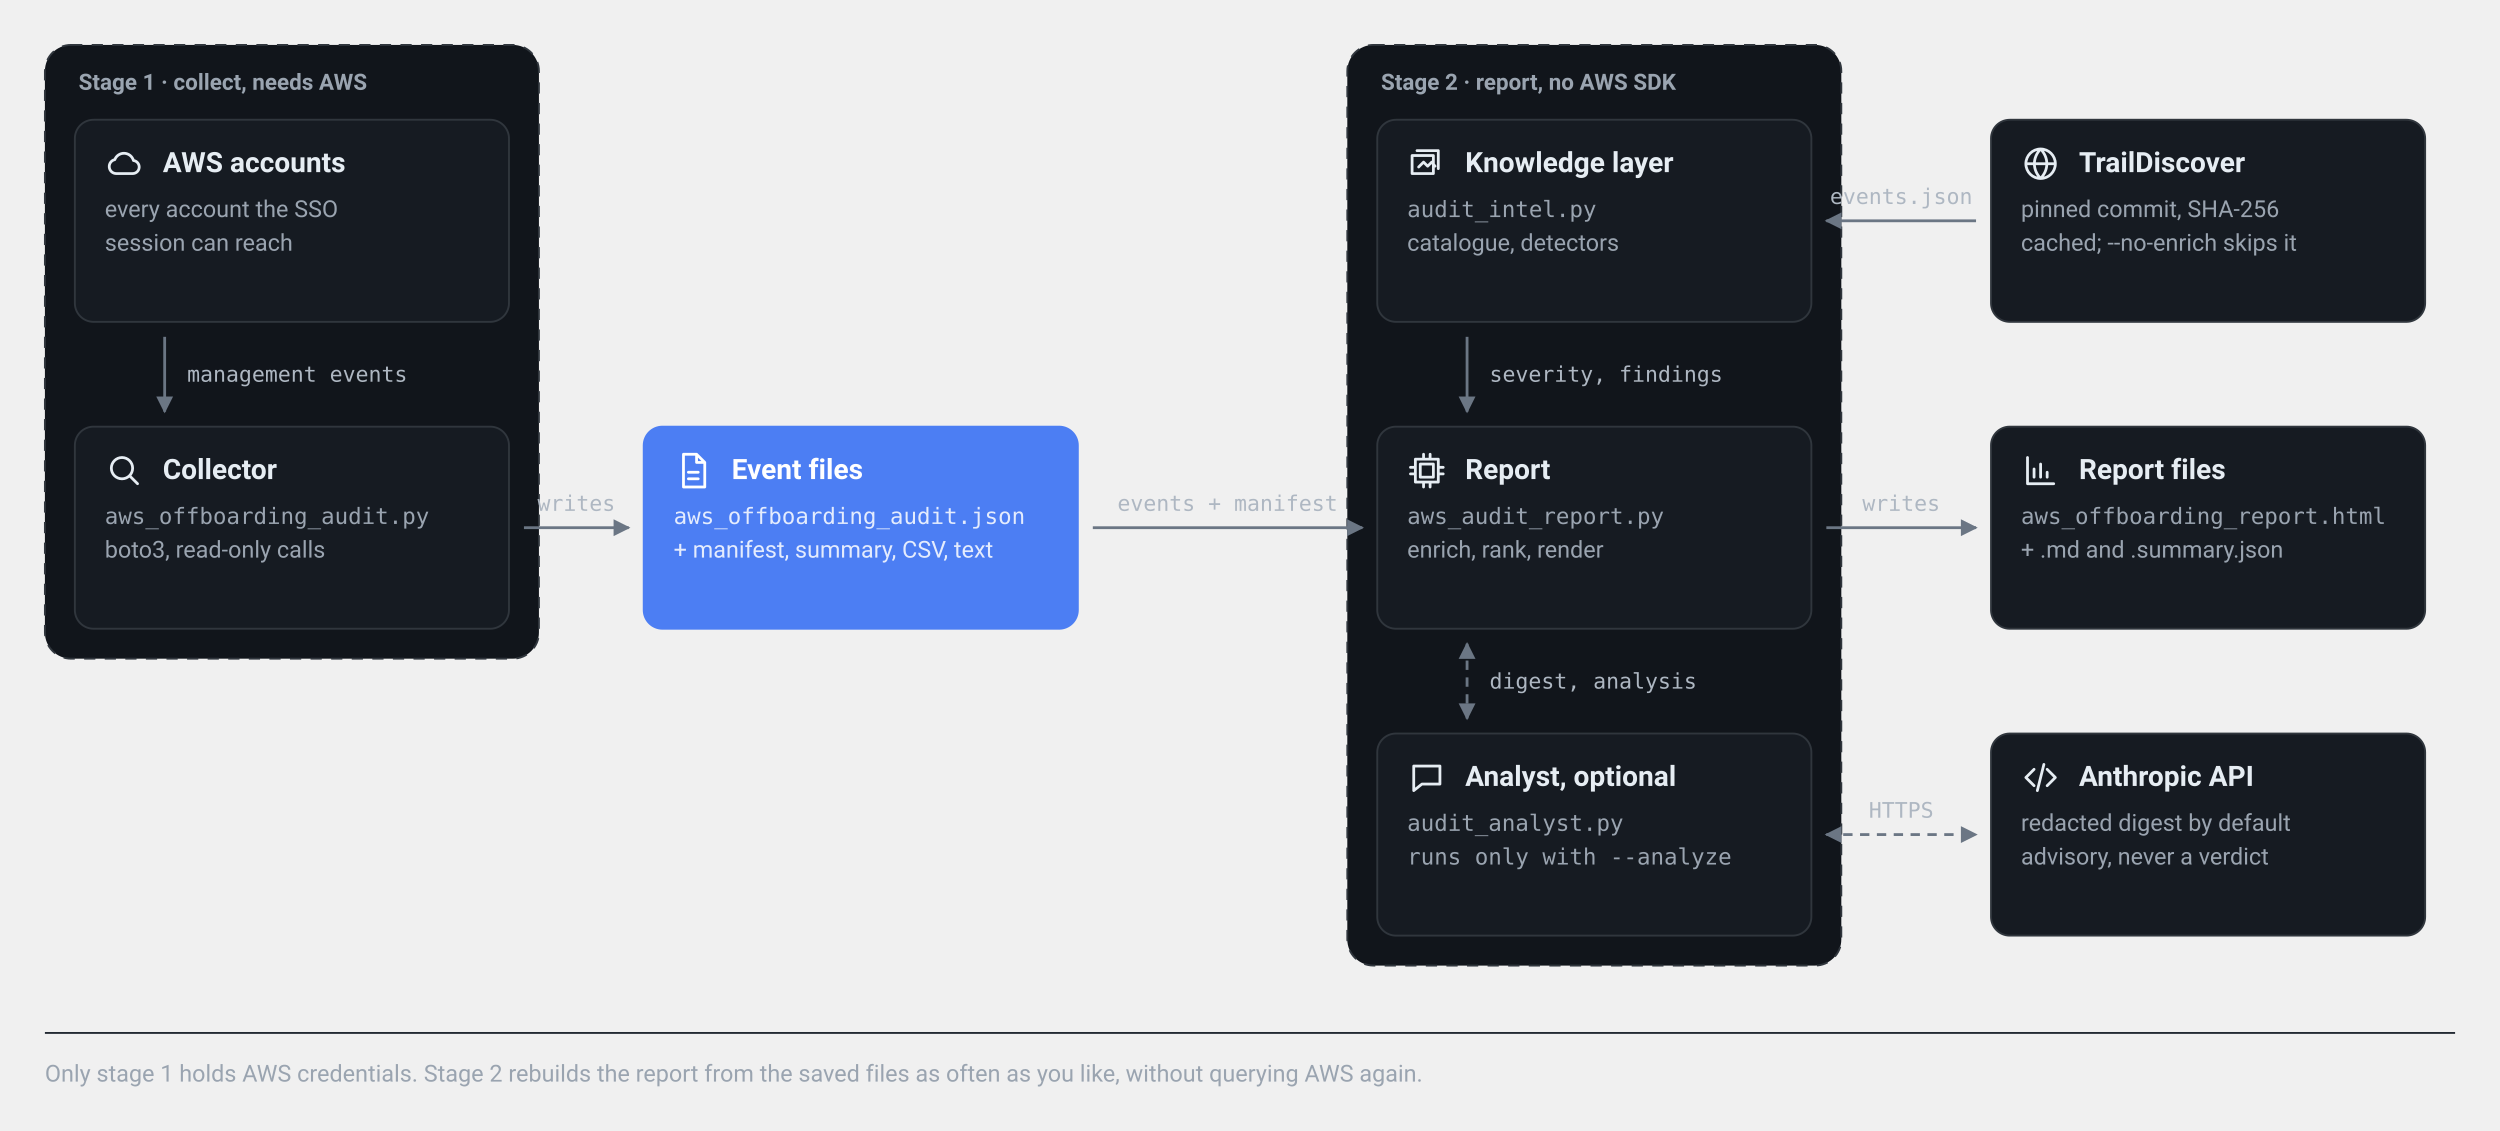
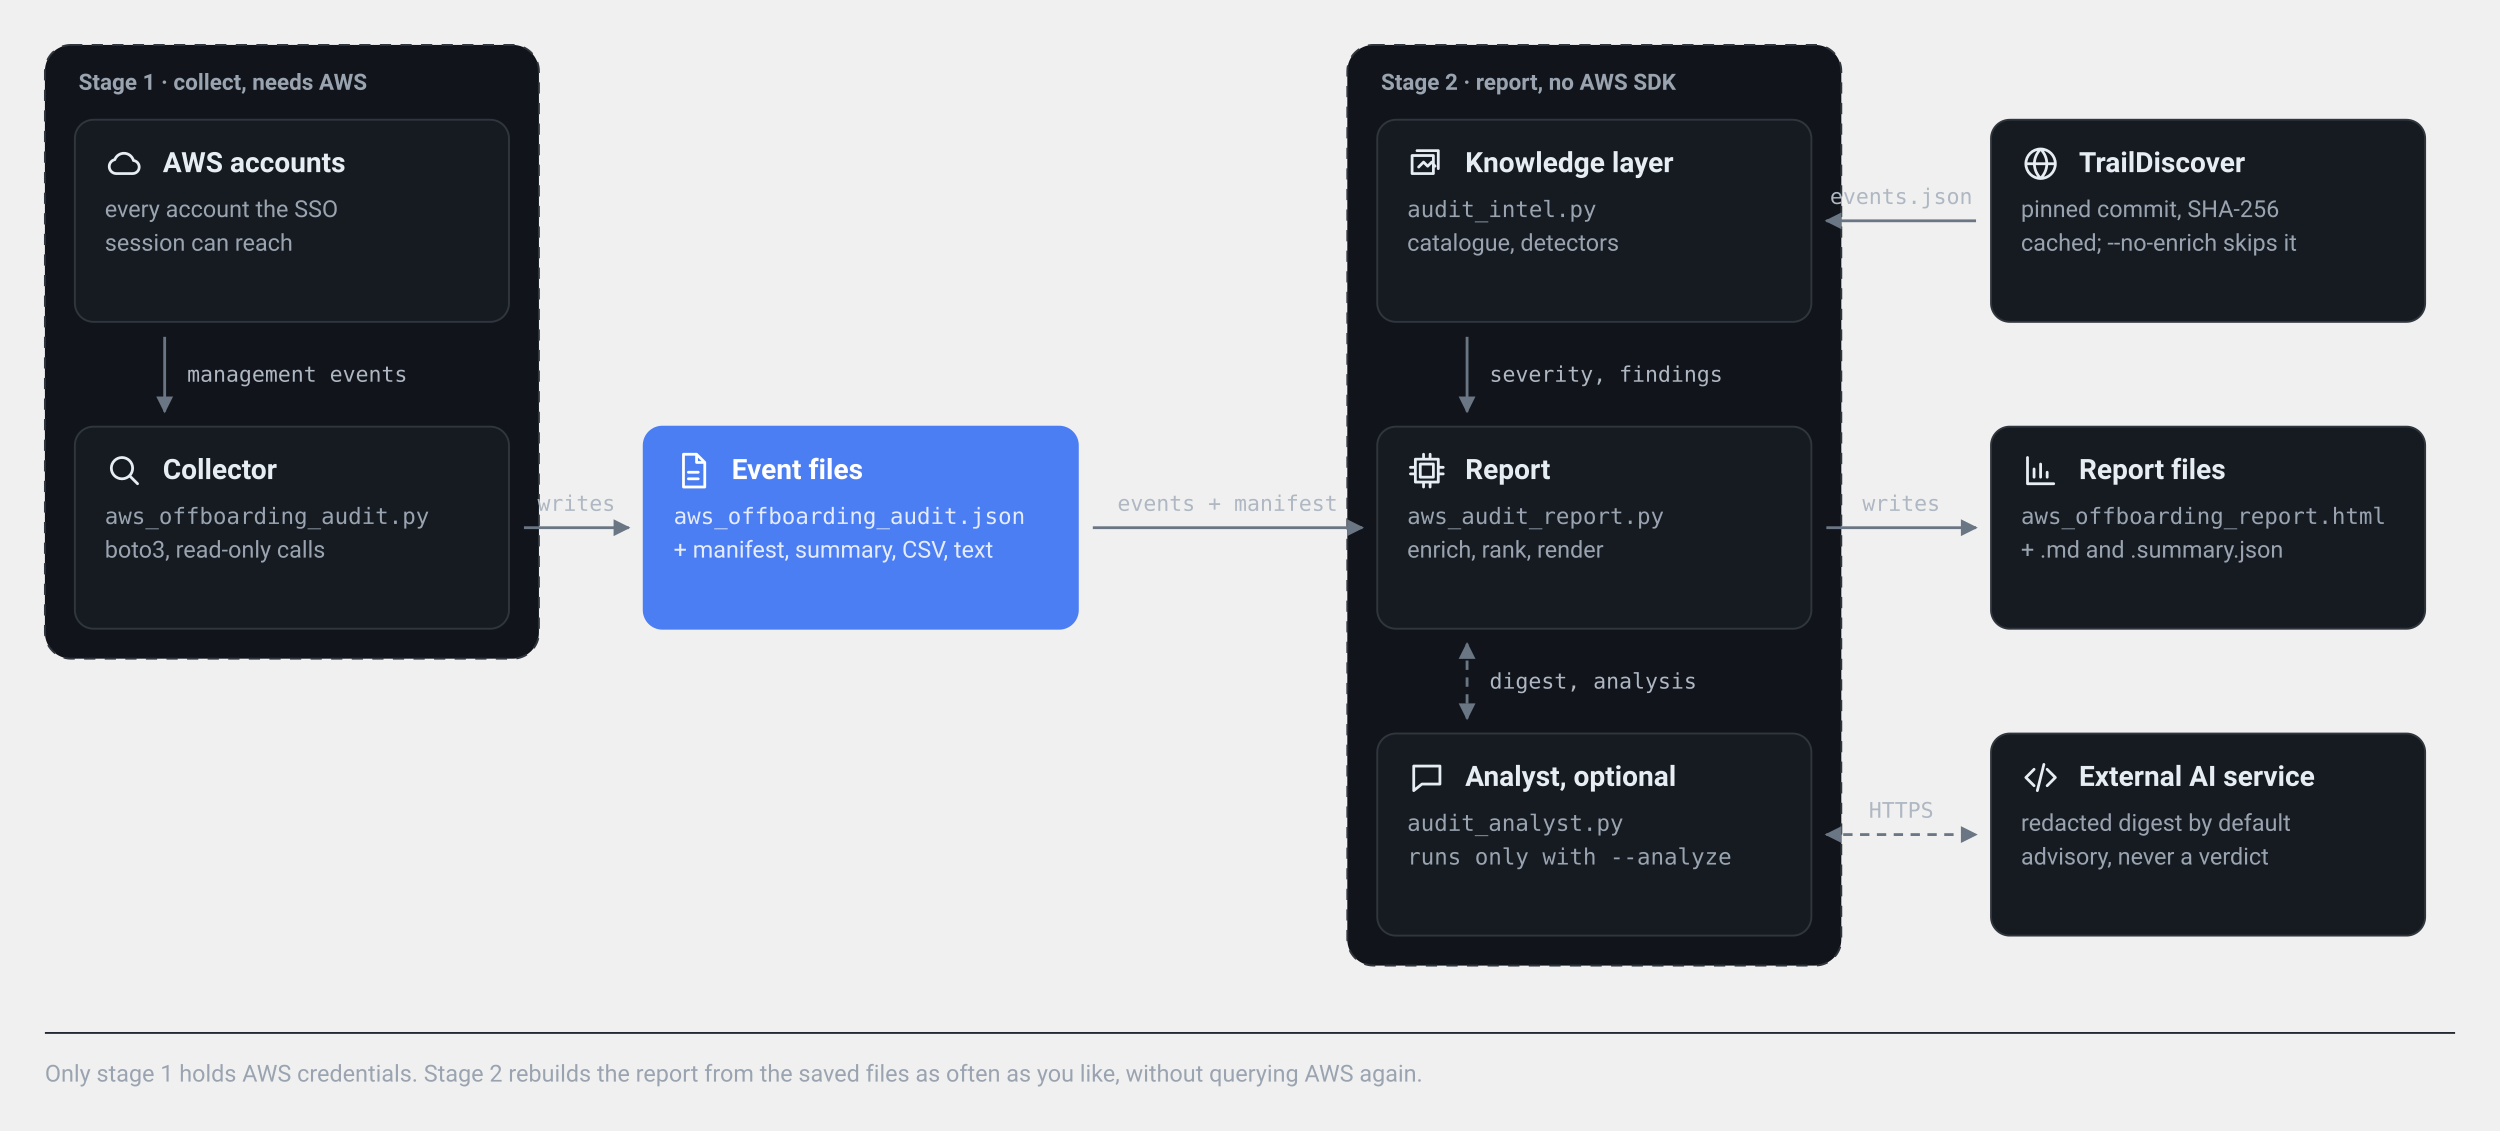
- <svg xmlns="http://www.w3.org/2000/svg" viewBox="0 0 1336 604" width="1336" height="604" role="img" aria-label="The collector reads CloudTrail management events from every AWS account the SSO session reaches and writes event JSON; the report stage reads only those files, adds the TrailDiscover catalogue and an optional Anthropic analysis, and writes HTML, Markdown and a summary without touching AWS again.">
+ <svg xmlns="http://www.w3.org/2000/svg" viewBox="0 0 1336 604" width="1336" height="604" role="img" aria-label="The collector reads CloudTrail management events from every AWS account the SSO session reaches and writes event JSON; the report stage reads only those files, adds the TrailDiscover catalogue and an optional external AI analysis, and writes HTML, Markdown and a summary without touching AWS again.">
  <defs>
    <marker id="a" viewBox="0 0 10 10" refX="9" refY="5" markerWidth="6" markerHeight="6" orient="auto-start-reverse">
      <path d="M0 0 10 5 0 10z" fill="#6b7684" />
    </marker>
    <marker id="b" viewBox="0 0 10 10" refX="1" refY="5" markerWidth="6" markerHeight="6" orient="auto">
      <path d="M10 0 0 5 10 10z" fill="#6b7684" />
    </marker>
  </defs>
  <rect x="24" y="24" width="264" height="328" rx="14" fill="#11151b" stroke="#30363d" stroke-width="1" stroke-dasharray="6 5" />
  <text x="42.0" y="48.0" font-family="system-ui,-apple-system,'Segoe UI',Roboto,Helvetica,Arial,sans-serif" font-size="12" fill="#9aa4b0" text-anchor="start" font-weight="600">Stage 1 · collect, needs AWS</text>
  <rect x="720" y="24" width="264" height="492" rx="14" fill="#11151b" stroke="#30363d" stroke-width="1" stroke-dasharray="6 5" />
  <text x="738.0" y="48.0" font-family="system-ui,-apple-system,'Segoe UI',Roboto,Helvetica,Arial,sans-serif" font-size="12" fill="#9aa4b0" text-anchor="start" font-weight="600">Stage 2 · report, no AWS SDK</text>
  <rect x="40" y="64" width="232" height="108" rx="10" fill="#161b22" stroke="#30363d" stroke-width="1" />
  <g transform="translate(56.0,77.0) scale(0.875)" fill="none" stroke="#e6edf3" stroke-width="1.7" stroke-linecap="round" stroke-linejoin="round">
    <path d="M7 18h10a4 4 0 0 0 .5-7.97A6 6 0 0 0 6.1 9.5 4.3 4.3 0 0 0 7 18z" />
  </g>
  <text x="87.0" y="92.0" font-family="system-ui,-apple-system,'Segoe UI',Roboto,Helvetica,Arial,sans-serif" font-size="15" fill="#e6edf3" text-anchor="start" font-weight="600">AWS accounts</text>
  <text x="56.0" y="116.0" font-family="system-ui,-apple-system,'Segoe UI',Roboto,Helvetica,Arial,sans-serif" font-size="12.5" fill="#9aa4b0" text-anchor="start">every account the SSO</text>
  <text x="56.0" y="134.0" font-family="system-ui,-apple-system,'Segoe UI',Roboto,Helvetica,Arial,sans-serif" font-size="12.5" fill="#9aa4b0" text-anchor="start">session can reach</text>
  <rect x="40" y="228" width="232" height="108" rx="10" fill="#161b22" stroke="#30363d" stroke-width="1" />
  <g transform="translate(56.0,241.0) scale(0.875)" fill="none" stroke="#e6edf3" stroke-width="1.7" stroke-linecap="round" stroke-linejoin="round">
    <path d="M10.5 4a6.5 6.5 0 1 0 0 13 6.5 6.5 0 1 0 0-13z M15.5 15.5 20 20" />
  </g>
  <text x="87.0" y="256.0" font-family="system-ui,-apple-system,'Segoe UI',Roboto,Helvetica,Arial,sans-serif" font-size="15" fill="#e6edf3" text-anchor="start" font-weight="600">Collector</text>
  <text x="56.0" y="280.0" font-family="ui-monospace,SFMono-Regular,'SF Mono',Menlo,Consolas,monospace" font-size="12" fill="#9aa4b0" text-anchor="start">aws_offboarding_audit.py</text>
  <text x="56.0" y="298.0" font-family="system-ui,-apple-system,'Segoe UI',Roboto,Helvetica,Arial,sans-serif" font-size="12.5" fill="#9aa4b0" text-anchor="start">boto3, read-only calls</text>
  <rect x="344" y="228" width="232" height="108" rx="10" fill="#4c7ef3" stroke="#4c7ef3" stroke-width="1" />
  <g transform="translate(360.0,241.0) scale(0.875)" fill="none" stroke="#ffffff" stroke-width="1.7" stroke-linecap="round" stroke-linejoin="round">
    <path d="M6 2h8l5 5v15H6z M14 2v5h5 M9 13h6 M9 17h6" />
  </g>
  <text x="391.0" y="256.0" font-family="system-ui,-apple-system,'Segoe UI',Roboto,Helvetica,Arial,sans-serif" font-size="15" fill="#ffffff" text-anchor="start" font-weight="600">Event files</text>
  <text x="360.0" y="280.0" font-family="ui-monospace,SFMono-Regular,'SF Mono',Menlo,Consolas,monospace" font-size="12" fill="#ffffff" text-anchor="start" opacity="0.85">aws_offboarding_audit.json</text>
  <text x="360.0" y="298.0" font-family="system-ui,-apple-system,'Segoe UI',Roboto,Helvetica,Arial,sans-serif" font-size="12.5" fill="#ffffff" text-anchor="start" opacity="0.85">+ manifest, summary, CSV, text</text>
  <rect x="736" y="64" width="232" height="108" rx="10" fill="#161b22" stroke="#30363d" stroke-width="1" />
  <g transform="translate(752.0,77.0) scale(0.875)" fill="none" stroke="#e6edf3" stroke-width="1.7" stroke-linecap="round" stroke-linejoin="round">
    <path d="M3 7h13v11H3z M6 4h13v11 M7 14l3-3 2.5 2.5L15 11l2 2.5" />
  </g>
  <text x="783.0" y="92.0" font-family="system-ui,-apple-system,'Segoe UI',Roboto,Helvetica,Arial,sans-serif" font-size="15" fill="#e6edf3" text-anchor="start" font-weight="600">Knowledge layer</text>
  <text x="752.0" y="116.0" font-family="ui-monospace,SFMono-Regular,'SF Mono',Menlo,Consolas,monospace" font-size="12" fill="#9aa4b0" text-anchor="start">audit_intel.py</text>
  <text x="752.0" y="134.0" font-family="system-ui,-apple-system,'Segoe UI',Roboto,Helvetica,Arial,sans-serif" font-size="12.5" fill="#9aa4b0" text-anchor="start">catalogue, detectors</text>
  <rect x="736" y="228" width="232" height="108" rx="10" fill="#161b22" stroke="#30363d" stroke-width="1" />
  <g transform="translate(752.0,241.0) scale(0.875)" fill="none" stroke="#e6edf3" stroke-width="1.7" stroke-linecap="round" stroke-linejoin="round">
    <path d="M8 8h8v8H8z M5 5h14v14H5z M10 2v3 M14 2v3 M10 19v3 M14 19v3 M2 10h3 M2 14h3 M19 10h3 M19 14h3" />
  </g>
  <text x="783.0" y="256.0" font-family="system-ui,-apple-system,'Segoe UI',Roboto,Helvetica,Arial,sans-serif" font-size="15" fill="#e6edf3" text-anchor="start" font-weight="600">Report</text>
  <text x="752.0" y="280.0" font-family="ui-monospace,SFMono-Regular,'SF Mono',Menlo,Consolas,monospace" font-size="12" fill="#9aa4b0" text-anchor="start">aws_audit_report.py</text>
  <text x="752.0" y="298.0" font-family="system-ui,-apple-system,'Segoe UI',Roboto,Helvetica,Arial,sans-serif" font-size="12.5" fill="#9aa4b0" text-anchor="start">enrich, rank, render</text>
  <rect x="736" y="392" width="232" height="108" rx="10" fill="#161b22" stroke="#30363d" stroke-width="1" />
  <g transform="translate(752.0,405.0) scale(0.875)" fill="none" stroke="#e6edf3" stroke-width="1.7" stroke-linecap="round" stroke-linejoin="round">
    <path d="M4 5h16v11H9l-5 4z" />
  </g>
  <text x="783.0" y="420.0" font-family="system-ui,-apple-system,'Segoe UI',Roboto,Helvetica,Arial,sans-serif" font-size="15" fill="#e6edf3" text-anchor="start" font-weight="600">Analyst, optional</text>
  <text x="752.0" y="444.0" font-family="ui-monospace,SFMono-Regular,'SF Mono',Menlo,Consolas,monospace" font-size="12" fill="#9aa4b0" text-anchor="start">audit_analyst.py</text>
  <text x="752.0" y="462.0" font-family="ui-monospace,SFMono-Regular,'SF Mono',Menlo,Consolas,monospace" font-size="12" fill="#9aa4b0" text-anchor="start">runs only with --analyze</text>
  <rect x="1064" y="64" width="232" height="108" rx="10" fill="#161b22" stroke="#30363d" stroke-width="1" />
  <g transform="translate(1080.0,77.0) scale(0.875)" fill="none" stroke="#e6edf3" stroke-width="1.7" stroke-linecap="round" stroke-linejoin="round">
    <path d="M12 3a9 9 0 1 0 0 18 9 9 0 0 0 0-18z M3 12h18 M12 3c2.5 2.7 3.8 5.7 3.8 9s-1.3 6.3-3.8 9 M12 3c-2.5 2.7-3.8 5.7-3.8 9s1.3 6.3 3.8 9" />
  </g>
  <text x="1111.0" y="92.0" font-family="system-ui,-apple-system,'Segoe UI',Roboto,Helvetica,Arial,sans-serif" font-size="15" fill="#e6edf3" text-anchor="start" font-weight="600">TrailDiscover</text>
  <text x="1080.0" y="116.0" font-family="system-ui,-apple-system,'Segoe UI',Roboto,Helvetica,Arial,sans-serif" font-size="12.5" fill="#9aa4b0" text-anchor="start">pinned commit, SHA-256</text>
  <text x="1080.0" y="134.0" font-family="system-ui,-apple-system,'Segoe UI',Roboto,Helvetica,Arial,sans-serif" font-size="12.5" fill="#9aa4b0" text-anchor="start">cached; --no-enrich skips it</text>
  <rect x="1064" y="228" width="232" height="108" rx="10" fill="#161b22" stroke="#30363d" stroke-width="1" />
  <g transform="translate(1080.0,241.0) scale(0.875)" fill="none" stroke="#e6edf3" stroke-width="1.7" stroke-linecap="round" stroke-linejoin="round">
    <path d="M4 20V4 M4 20h16 M8 16v-5 M12 16V8 M16 16v-3" />
  </g>
  <text x="1111.0" y="256.0" font-family="system-ui,-apple-system,'Segoe UI',Roboto,Helvetica,Arial,sans-serif" font-size="15" fill="#e6edf3" text-anchor="start" font-weight="600">Report files</text>
  <text x="1080.0" y="280.0" font-family="ui-monospace,SFMono-Regular,'SF Mono',Menlo,Consolas,monospace" font-size="12" fill="#9aa4b0" text-anchor="start">aws_offboarding_report.html</text>
  <text x="1080.0" y="298.0" font-family="system-ui,-apple-system,'Segoe UI',Roboto,Helvetica,Arial,sans-serif" font-size="12.5" fill="#9aa4b0" text-anchor="start">+ .md and .summary.json</text>
  <rect x="1064" y="392" width="232" height="108" rx="10" fill="#161b22" stroke="#30363d" stroke-width="1" />
  <g transform="translate(1080.0,405.0) scale(0.875)" fill="none" stroke="#e6edf3" stroke-width="1.7" stroke-linecap="round" stroke-linejoin="round">
    <path d="M8 7 3 12l5 5 M16 7l5 5-5 5 M14 4l-4 16" />
  </g>
-   <text x="1111.0" y="420.0" font-family="system-ui,-apple-system,'Segoe UI',Roboto,Helvetica,Arial,sans-serif" font-size="15" fill="#e6edf3" text-anchor="start" font-weight="600">Anthropic API</text>
+   <text x="1111.0" y="420.0" font-family="system-ui,-apple-system,'Segoe UI',Roboto,Helvetica,Arial,sans-serif" font-size="15" fill="#e6edf3" text-anchor="start" font-weight="600">External AI service</text>
  <text x="1080.0" y="444.0" font-family="system-ui,-apple-system,'Segoe UI',Roboto,Helvetica,Arial,sans-serif" font-size="12.5" fill="#9aa4b0" text-anchor="start">redacted digest by default</text>
  <text x="1080.0" y="462.0" font-family="system-ui,-apple-system,'Segoe UI',Roboto,Helvetica,Arial,sans-serif" font-size="12.5" fill="#9aa4b0" text-anchor="start">advisory, never a verdict</text>
  <polyline points="88,180 88,220" fill="none" stroke="#6b7684" stroke-width="1.5" marker-end="url(#a)" />
  <text x="100.0" y="204.0" font-family="ui-monospace,SFMono-Regular,'SF Mono',Menlo,Consolas,monospace" font-size="11.5" fill="#aeb7c2" text-anchor="start">management events</text>
  <polyline points="280,282.0 336,282.0" fill="none" stroke="#6b7684" stroke-width="1.5" marker-end="url(#a)" />
  <text x="308.0" y="273.0" font-family="ui-monospace,SFMono-Regular,'SF Mono',Menlo,Consolas,monospace" font-size="11.5" fill="#aeb7c2" text-anchor="middle">writes</text>
  <polyline points="584,282.0 728,282.0" fill="none" stroke="#6b7684" stroke-width="1.5" marker-end="url(#a)" />
  <text x="656.0" y="273.0" font-family="ui-monospace,SFMono-Regular,'SF Mono',Menlo,Consolas,monospace" font-size="11.5" fill="#aeb7c2" text-anchor="middle">events + manifest</text>
  <polyline points="1056,118.0 976,118.0" fill="none" stroke="#6b7684" stroke-width="1.5" marker-end="url(#a)" />
  <text x="1016.0" y="109.0" font-family="ui-monospace,SFMono-Regular,'SF Mono',Menlo,Consolas,monospace" font-size="11.5" fill="#aeb7c2" text-anchor="middle">events.json</text>
  <polyline points="784,180 784,220" fill="none" stroke="#6b7684" stroke-width="1.5" marker-end="url(#a)" />
  <text x="796.0" y="204.0" font-family="ui-monospace,SFMono-Regular,'SF Mono',Menlo,Consolas,monospace" font-size="11.5" fill="#aeb7c2" text-anchor="start">severity, findings</text>
  <polyline points="976,282.0 1056,282.0" fill="none" stroke="#6b7684" stroke-width="1.5" marker-end="url(#a)" />
  <text x="1016.0" y="273.0" font-family="ui-monospace,SFMono-Regular,'SF Mono',Menlo,Consolas,monospace" font-size="11.5" fill="#aeb7c2" text-anchor="middle">writes</text>
  <polyline points="784,344 784,384" fill="none" stroke="#6b7684" stroke-width="1.5" stroke-dasharray="5 4" marker-end="url(#a)" marker-start="url(#b)" />
  <text x="796.0" y="368.0" font-family="ui-monospace,SFMono-Regular,'SF Mono',Menlo,Consolas,monospace" font-size="11.5" fill="#aeb7c2" text-anchor="start">digest, analysis</text>
  <polyline points="976,446.0 1056,446.0" fill="none" stroke="#6b7684" stroke-width="1.5" stroke-dasharray="5 4" marker-end="url(#a)" marker-start="url(#b)" />
  <text x="1016.0" y="437.0" font-family="ui-monospace,SFMono-Regular,'SF Mono',Menlo,Consolas,monospace" font-size="11.5" fill="#aeb7c2" text-anchor="middle">HTTPS</text>
  <line x1="24" y1="552" x2="1312" y2="552" stroke="#232a33" stroke-width="1" />
  <text x="24.0" y="578.0" font-family="system-ui,-apple-system,'Segoe UI',Roboto,Helvetica,Arial,sans-serif" font-size="12.5" fill="#9aa4b0" text-anchor="start">Only stage 1 holds AWS credentials. Stage 2 rebuilds the report from the saved files as often as you like, without querying AWS again.</text>
</svg>
